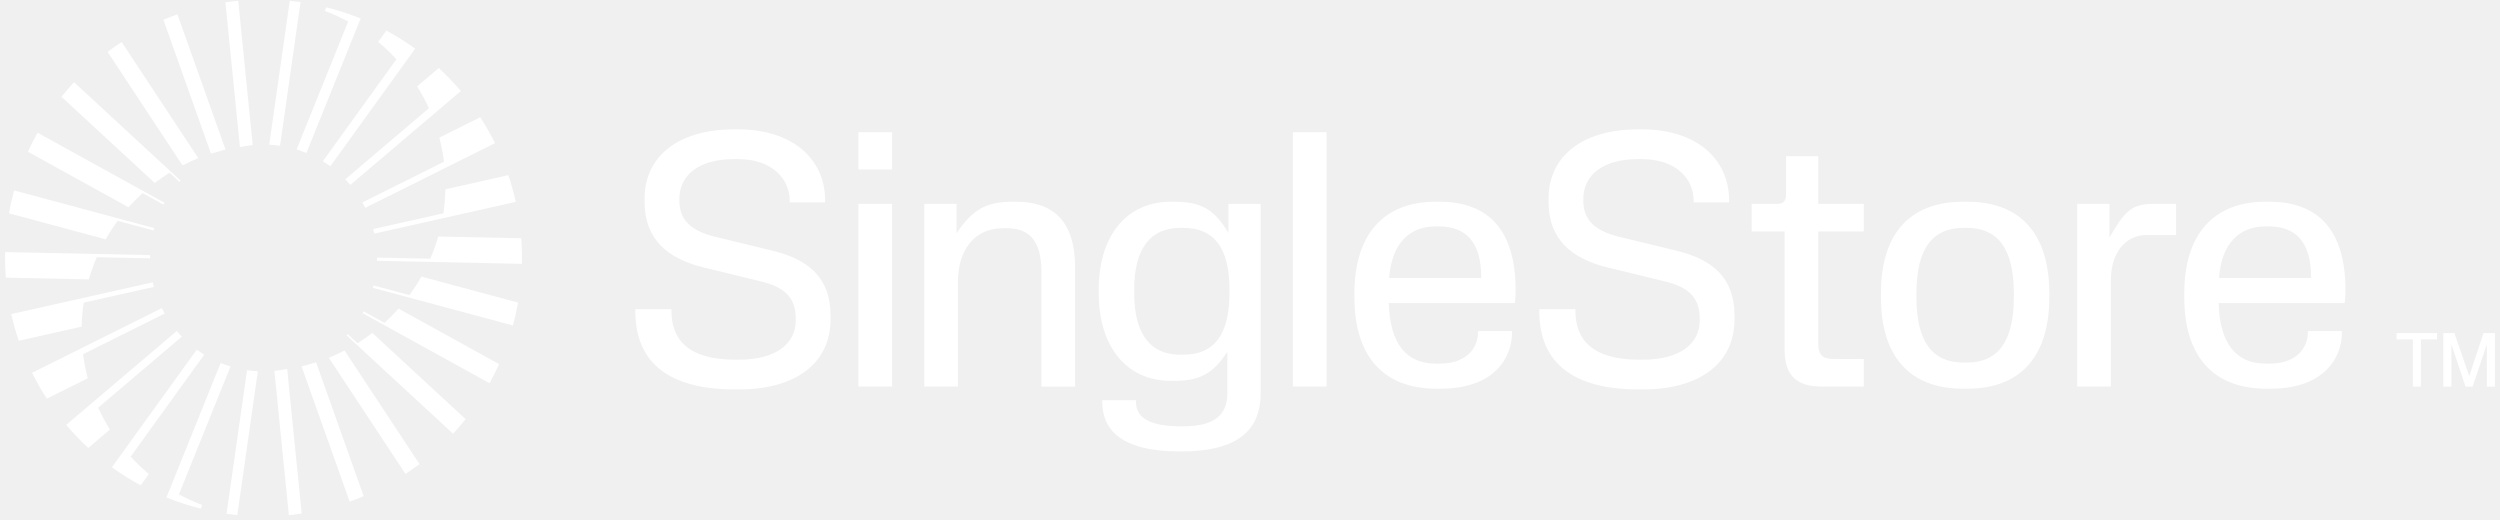
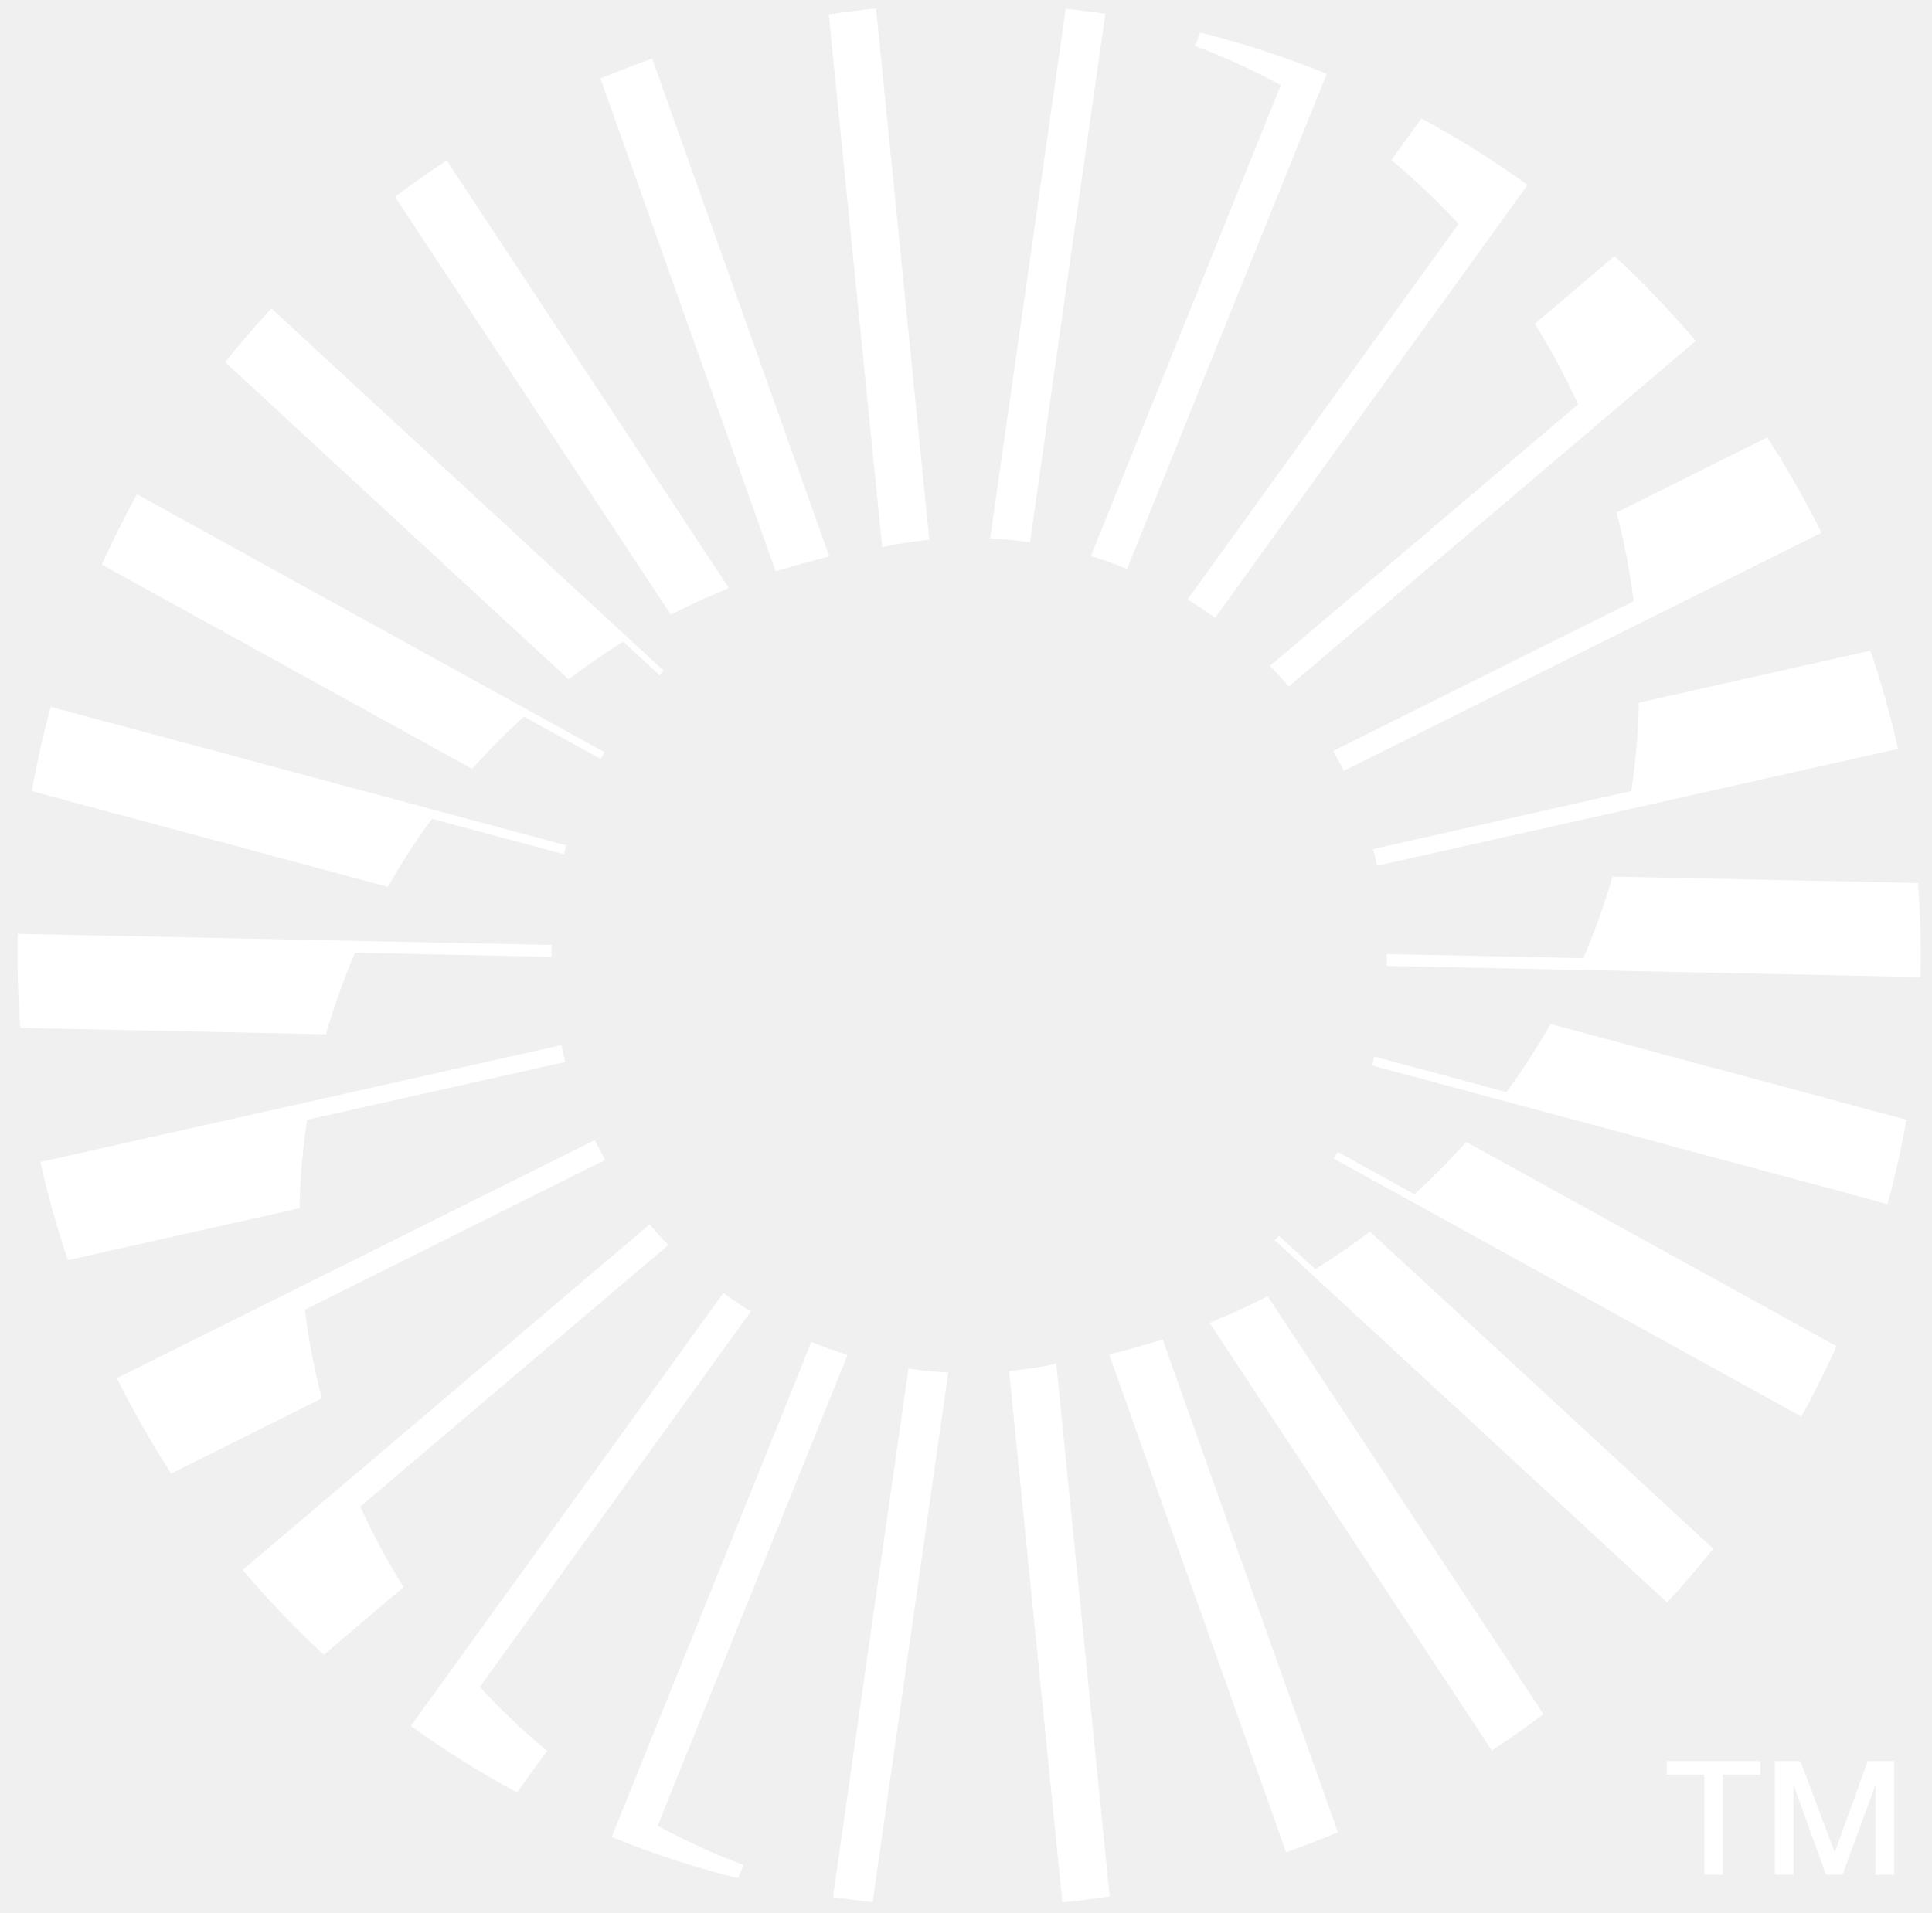
- <svg xmlns="http://www.w3.org/2000/svg" width="486" height="101" viewBox="0 0 486 101" fill="none">
-   <path d="M123.495 60.455V60.108H130.528V60.455C130.528 65.818 133.591 69.925 142.925 69.925H143.621C150.795 69.925 154.695 66.861 154.695 62.265V61.918C154.695 57.601 152.188 55.721 147.801 54.675L136.658 51.958C129.901 50.288 125.308 46.595 125.308 39.285V38.588C125.308 30.511 131.715 25.148 142.718 25.148H143.415C154.208 25.148 160.408 30.998 160.408 39.005V39.351H153.515V39.005C153.515 34.895 150.241 30.928 143.418 30.928H142.721C135.758 30.928 132.068 34.131 132.068 38.658V39.005C132.068 42.695 134.228 44.855 139.031 46.038L150.245 48.755C157.068 50.425 161.458 53.908 161.458 61.358V62.055C161.458 70.411 154.981 75.705 143.561 75.705H142.865C128.728 75.705 123.505 69.438 123.505 60.455H123.495Z" fill="white" />
-   <path d="M166.875 25.705H173.421V32.948H166.875V25.705ZM166.875 39.631H173.421V75.148H166.875V39.631Z" fill="white" />
-   <path d="M179.681 39.635H185.948V45.345C189.081 40.678 191.798 39.218 196.811 39.218H197.508C204.821 39.218 208.998 43.048 208.998 52.031V75.151H202.451V52.935C202.451 46.808 200.155 44.368 195.695 44.368H194.998C189.428 44.368 186.225 48.615 186.225 54.745V75.148H179.678V39.631L179.681 39.635Z" fill="white" />
-   <path d="M214.285 77.798H220.831V78.145C220.831 81.418 223.895 82.881 229.675 82.881H229.955C235.248 82.881 238.591 81.278 238.591 76.475V68.398C235.875 72.508 233.368 74.038 228.355 74.038H227.658C218.885 74.038 213.591 67.281 213.591 56.978V56.281C213.591 45.975 218.885 39.221 227.588 39.221H228.285C233.508 39.221 236.085 40.685 238.801 45.281V39.641H245.068V76.481C245.068 84.558 239.288 87.761 229.678 87.761H229.398C217.838 87.761 214.285 83.445 214.285 78.151V77.798ZM229.398 68.951H230.095C236.015 68.951 239.008 65.051 239.008 56.975V56.278C239.008 48.201 236.015 44.301 230.095 44.301H229.398C223.688 44.301 220.485 48.271 220.485 56.278V56.975C220.485 64.981 223.688 68.951 229.398 68.951Z" fill="white" />
-   <path d="M251.328 25.705H257.875V75.148H251.328V25.705Z" fill="white" />
-   <path d="M263.298 57.738V57.041C263.298 45.621 268.938 39.215 279.105 39.215H279.801C289.411 39.215 294.635 44.785 294.635 56.415C294.635 57.528 294.565 58.365 294.495 58.921H269.981C270.191 66.791 273.395 70.691 279.105 70.691H279.801C285.998 70.691 287.321 66.721 287.321 64.701V64.355H293.938V64.701C293.938 69.088 290.945 75.565 280.011 75.565H279.315C268.798 75.565 263.298 69.158 263.298 57.738ZM287.951 54.048V53.908C287.951 46.945 284.888 44.018 279.735 44.018H279.038C274.095 44.018 270.541 47.221 270.055 54.045H287.951V54.048Z" fill="white" />
-   <path d="M299.228 60.455V60.108H306.261V60.455C306.261 65.818 309.325 69.925 318.658 69.925H319.355C326.528 69.925 330.428 66.861 330.428 62.265V61.918C330.428 57.601 327.921 55.721 323.535 54.675L312.391 51.958C305.635 50.288 301.041 46.595 301.041 39.285V38.588C301.041 30.511 307.448 25.148 318.451 25.148H319.148C329.941 25.148 336.141 30.998 336.141 39.005V39.351H329.248V39.005C329.248 34.895 325.975 30.928 319.151 30.928H318.455C311.491 30.928 307.798 34.131 307.798 38.658V39.005C307.798 42.695 309.958 44.855 314.761 46.038L325.975 48.755C332.798 50.425 337.188 53.908 337.188 61.358V62.055C337.188 70.411 330.711 75.705 319.291 75.705H318.595C304.458 75.705 299.235 69.438 299.235 60.455H299.228Z" fill="white" />
-   <path d="M346.928 67.975V44.995H340.521V39.631H345.605C346.648 39.631 347.208 39.005 347.208 37.958V30.368H353.475V39.631H362.318V44.995H353.475V66.791C353.475 69.088 354.381 69.785 356.468 69.785H362.318V75.148H354.171C349.018 75.148 346.928 72.781 346.928 67.975Z" fill="white" />
-   <path d="M365.655 57.738V57.041C365.655 45.621 371.085 39.215 381.671 39.215H382.368C392.955 39.215 398.385 45.621 398.385 57.041V57.738C398.385 69.158 392.951 75.565 382.368 75.565H381.671C371.085 75.565 365.655 69.158 365.655 57.738ZM381.671 70.481H382.368C388.218 70.481 391.491 66.651 391.491 57.738V57.041C391.491 48.128 388.218 44.298 382.368 44.298H381.671C375.821 44.298 372.548 48.128 372.548 57.041V57.738C372.548 66.651 375.821 70.481 381.671 70.481Z" fill="white" />
-   <path d="M403.811 39.635H410.078V46.181C412.935 41.238 414.258 39.635 418.575 39.635H423.031V45.691H417.321C413.145 45.691 410.358 49.175 410.358 54.465V75.148H403.811V39.631V39.635Z" fill="white" />
-   <path d="M424.621 57.738V57.041C424.621 45.621 430.261 39.215 440.428 39.215H441.124C450.734 39.215 455.958 44.785 455.958 56.415C455.958 57.528 455.888 58.365 455.818 58.921H431.304C431.514 66.791 434.718 70.691 440.428 70.691H441.124C447.321 70.691 448.644 66.721 448.644 64.701V64.355H455.261V64.701C455.261 69.088 452.268 75.565 441.335 75.565H440.638C430.121 75.565 424.621 69.158 424.621 57.738ZM449.274 54.048V53.908C449.274 46.945 446.211 44.018 441.058 44.018H440.361C435.418 44.018 431.864 47.221 431.378 54.045H449.274V54.048Z" fill="white" />
-   <path d="M85.194 45.985C84.987 46.705 84.757 47.418 84.507 48.118C84.244 48.855 83.961 49.578 83.651 50.292L73.281 50.075C73.281 50.285 73.281 50.492 73.274 50.702L101.461 51.292C101.497 49.628 101.454 47.968 101.324 46.322L85.191 45.985H85.194Z" fill="white" />
-   <path d="M63.434 1.415L63.151 2.118C64.714 2.705 66.228 3.402 67.684 4.192L57.654 29.055C58.264 29.242 58.874 29.458 59.477 29.702C59.508 29.715 59.538 29.725 59.564 29.738L70.108 3.598C70.078 3.585 70.047 3.575 70.021 3.562C67.847 2.685 65.647 1.972 63.434 1.415Z" fill="white" />
-   <path d="M73.517 8.145C74.774 9.188 75.961 10.315 77.067 11.518L62.757 31.352C63.257 31.658 63.744 31.982 64.211 32.322L80.707 9.462C78.937 8.182 77.067 7.005 75.104 5.948L73.517 8.148V8.145Z" fill="white" />
-   <path d="M81.091 16.792C81.944 18.152 82.707 19.572 83.377 21.045L67.117 34.855C67.457 35.208 67.784 35.572 68.101 35.948L89.587 17.698C88.257 16.125 86.827 14.628 85.301 13.218L81.094 16.792H81.091Z" fill="white" />
-   <path d="M93.364 22.792L85.407 26.758C85.807 28.282 86.111 29.845 86.311 31.442L70.451 39.348C70.644 39.695 70.831 40.045 71.004 40.398L96.227 27.825C95.371 26.095 94.414 24.415 93.361 22.792H93.364Z" fill="white" />
-   <path d="M86.587 36.802C86.554 38.382 86.417 39.942 86.184 41.468L72.551 44.528C72.627 44.822 72.701 45.115 72.764 45.412L100.267 39.238C99.874 37.485 99.391 35.755 98.814 34.055L86.587 36.798V36.802Z" fill="white" />
-   <path d="M100.717 58.825L81.921 53.772C81.214 55.015 80.437 56.218 79.594 57.365L72.621 55.492C72.581 55.648 72.541 55.802 72.497 55.958L99.717 63.275C100.121 61.795 100.451 60.312 100.714 58.822L100.717 58.825Z" fill="white" />
-   <path d="M77.471 59.995C76.611 60.965 75.697 61.888 74.737 62.758L70.684 60.522C70.621 60.642 70.554 60.762 70.487 60.882L95.167 74.498C95.831 73.295 96.451 72.058 97.024 70.785L77.467 59.995H77.471Z" fill="white" />
-   <path d="M72.384 64.725C71.457 65.435 70.494 66.098 69.501 66.718L67.584 64.948C67.514 65.028 67.441 65.105 67.367 65.185L88.074 84.315C88.921 83.405 89.734 82.458 90.514 81.478L72.384 64.728V64.725Z" fill="white" />
-   <path d="M81.547 90.212L66.987 68.145C66.411 68.442 65.827 68.722 65.234 68.988C65.234 68.988 64.164 69.448 63.921 69.548L78.824 92.132C79.754 91.522 80.661 90.882 81.551 90.212H81.547Z" fill="white" />
-   <path d="M61.447 70.435C61.201 70.512 59.637 70.965 59.174 71.078C59.174 71.078 58.737 71.185 58.617 71.212L67.967 97.508C68.887 97.182 69.797 96.832 70.697 96.452L61.447 70.432V70.435Z" fill="white" />
-   <path d="M55.828 71.712C55.008 71.888 54.178 72.015 53.337 72.098L56.151 100.148C56.987 100.065 57.821 99.962 58.648 99.838L55.828 71.715V71.712Z" fill="white" />
-   <path d="M50.124 72.172C49.424 72.135 48.724 72.068 48.024 71.965L44.041 99.875C44.737 99.975 45.437 100.062 46.134 100.135L50.124 72.175V72.172Z" fill="white" />
-   <path d="M17.267 54.312C17.474 53.592 17.704 52.878 17.954 52.178C18.218 51.442 18.501 50.718 18.811 50.005L29.181 50.222C29.181 50.012 29.181 49.805 29.188 49.595L1.001 49.005C0.964 50.669 1.007 52.328 1.137 53.975L17.271 54.312H17.267Z" fill="white" />
-   <path d="M39.031 98.882L39.314 98.178C37.751 97.592 36.237 96.895 34.781 96.105L44.811 71.242C44.201 71.055 43.591 70.838 42.987 70.595C42.957 70.582 42.927 70.572 42.901 70.558L32.357 96.698C32.387 96.712 32.417 96.722 32.444 96.735C34.617 97.612 36.817 98.325 39.031 98.882Z" fill="white" />
-   <path d="M28.944 92.152C27.688 91.108 26.501 89.982 25.394 88.778L39.704 68.945C39.204 68.638 38.718 68.315 38.251 67.975L21.754 90.835C23.524 92.115 25.394 93.292 27.358 94.348L28.944 92.148V92.152Z" fill="white" />
-   <path d="M21.371 83.505C20.517 82.145 19.754 80.725 19.084 79.252L35.344 65.442C35.004 65.088 34.678 64.725 34.361 64.348L12.874 82.598C14.204 84.172 15.634 85.668 17.161 87.078L21.367 83.505H21.371Z" fill="white" />
-   <path d="M9.101 77.505L17.058 73.538C16.657 72.015 16.354 70.452 16.154 68.855L32.014 60.948C31.821 60.602 31.634 60.252 31.461 59.898L6.234 72.472C7.091 74.202 8.047 75.882 9.101 77.505Z" fill="white" />
-   <path d="M15.874 63.495C15.907 61.915 16.044 60.355 16.277 58.828L29.911 55.769C29.834 55.475 29.761 55.182 29.697 54.885L2.194 61.055C2.587 62.808 3.071 64.538 3.647 66.239L15.877 63.495H15.874Z" fill="white" />
-   <path d="M1.744 41.472L20.541 46.525C21.247 45.282 22.024 44.078 22.867 42.932L29.841 44.805C29.881 44.648 29.921 44.495 29.964 44.338L2.741 37.018C2.337 38.498 2.007 39.982 1.744 41.472Z" fill="white" />
-   <path d="M24.991 40.302C25.851 39.332 26.764 38.408 27.724 37.538L31.777 39.775C31.841 39.655 31.907 39.535 31.974 39.415L7.294 25.795C6.631 26.998 6.011 28.235 5.438 29.508L24.994 40.298L24.991 40.302Z" fill="white" />
-   <path d="M30.081 35.572C31.008 34.862 31.971 34.198 32.964 33.578L34.881 35.348C34.951 35.268 35.024 35.192 35.097 35.112L14.391 15.982C13.544 16.892 12.731 17.838 11.951 18.818L30.081 35.568V35.572Z" fill="white" />
-   <path d="M20.918 10.085L35.477 32.152C36.054 31.855 36.638 31.575 37.231 31.308C37.231 31.308 38.301 30.848 38.544 30.748L23.644 8.165C22.714 8.775 21.808 9.415 20.918 10.085Z" fill="white" />
-   <path d="M41.014 29.862C41.261 29.785 42.824 29.332 43.288 29.218C43.288 29.218 43.724 29.112 43.844 29.085L34.494 2.788C33.574 3.115 32.664 3.465 31.764 3.845L41.014 29.865V29.862Z" fill="white" />
-   <path d="M46.634 28.585C47.454 28.408 48.284 28.282 49.124 28.198L46.314 0.148C45.477 0.232 44.644 0.335 43.818 0.458L46.638 28.582L46.634 28.585Z" fill="white" />
-   <path d="M52.341 28.125C53.041 28.162 53.741 28.228 54.441 28.332L58.421 0.422C57.724 0.322 57.024 0.235 56.328 0.162L52.337 28.122L52.341 28.125Z" fill="white" />
-   <path d="M469.061 75.17V65.98H465.903V64.744H473.768V65.98H470.61V75.17H469.061Z" fill="white" />
-   <path d="M474.987 75.17V64.744H477.132L480.022 73.114L482.792 64.744H485.012V75.17H483.448V66.918L480.677 75.17H479.292L476.551 66.918V75.17H474.987Z" fill="white" />
+ <svg xmlns="http://www.w3.org/2000/svg" width="102" height="101" viewBox="0 0 102 101" fill="none">
+   <path d="M85.132 46.292C84.925 47.012 84.695 47.725 84.445 48.425C84.182 49.162 83.898 49.885 83.588 50.598L73.218 50.382C73.218 50.592 73.218 50.798 73.212 51.008L101.398 51.598C101.435 49.935 101.392 48.275 101.262 46.628L85.128 46.292H85.132Z" fill="white" />
+   <path d="M63.372 1.722L63.088 2.425C64.652 3.012 66.165 3.708 67.622 4.498L57.592 29.362C58.202 29.548 58.812 29.765 59.415 30.008C59.445 30.022 59.475 30.032 59.502 30.045L70.045 3.905C70.015 3.892 69.985 3.882 69.958 3.868C67.785 2.992 65.585 2.278 63.372 1.722Z" fill="white" />
+   <path d="M73.455 8.452C74.712 9.495 75.898 10.622 77.005 11.825L62.695 31.658C63.195 31.965 63.682 32.288 64.148 32.628L80.645 9.768C78.875 8.488 77.005 7.312 75.042 6.255L73.455 8.455V8.452Z" fill="white" />
+   <path d="M81.028 17.098C81.882 18.458 82.645 19.878 83.315 21.352L67.055 35.162C67.395 35.515 67.722 35.878 68.038 36.255L89.525 18.005C88.195 16.432 86.765 14.935 85.238 13.525L81.032 17.098H81.028Z" fill="white" />
+   <path d="M93.302 23.098L85.345 27.065C85.745 28.588 86.048 30.152 86.248 31.748L70.388 39.655C70.582 40.002 70.768 40.352 70.942 40.705L96.165 28.132C95.308 26.402 94.352 24.722 93.298 23.098H93.302Z" fill="white" />
+   <path d="M86.525 37.108C86.492 38.688 86.355 40.248 86.122 41.775L72.488 44.835C72.565 45.128 72.638 45.422 72.702 45.718L100.205 39.545C99.812 37.792 99.328 36.062 98.752 34.362L86.525 37.105V37.108Z" fill="white" />
+   <path d="M100.655 59.132L81.858 54.078C81.152 55.322 80.375 56.525 79.532 57.672L72.558 55.798C72.518 55.955 72.478 56.108 72.435 56.265L99.655 63.582C100.058 62.102 100.388 60.618 100.652 59.128L100.655 59.132Z" fill="white" />
+   <path d="M77.408 60.302C76.548 61.272 75.635 62.195 74.675 63.065L70.622 60.828C70.558 60.948 70.492 61.068 70.425 61.188L95.105 74.805C95.768 73.602 96.388 72.365 96.962 71.092L77.405 60.302H77.408Z" fill="white" />
+   <path d="M72.322 65.032C71.395 65.742 70.432 66.405 69.438 67.025L67.522 65.255C67.452 65.335 67.378 65.412 67.305 65.492L88.012 84.622C88.858 83.712 89.672 82.765 90.452 81.785L72.322 65.035V65.032Z" fill="white" />
+   <path d="M81.485 90.518L66.925 68.452C66.348 68.748 65.765 69.028 65.172 69.295C65.172 69.295 64.102 69.755 63.858 69.855L78.762 92.438C79.692 91.828 80.598 91.188 81.488 90.518H81.485Z" fill="white" />
+   <path d="M61.385 70.742C61.138 70.818 59.575 71.272 59.112 71.385C59.112 71.385 58.675 71.492 58.555 71.518L67.905 97.815C68.825 97.488 69.735 97.138 70.635 96.758L61.385 70.738V70.742Z" fill="white" />
+   <path d="M55.765 72.018C54.945 72.195 54.115 72.322 53.275 72.405L56.088 100.455C56.925 100.372 57.758 100.268 58.585 100.145L55.765 72.022V72.018Z" fill="white" />
+   <path d="M50.062 72.478C49.362 72.442 48.662 72.375 47.962 72.272L43.978 100.182C44.675 100.282 45.375 100.368 46.072 100.442L50.062 72.482V72.478Z" fill="white" />
+   <path d="M17.205 54.618C17.412 53.898 17.642 53.185 17.892 52.485C18.155 51.748 18.438 51.025 18.748 50.312L29.118 50.528C29.118 50.318 29.118 50.112 29.125 49.902L0.938 49.312C0.902 50.975 0.945 52.635 1.075 54.282L17.208 54.618H17.205Z" fill="white" />
+   <path d="M38.968 99.188L39.252 98.485C37.688 97.898 36.175 97.202 34.718 96.412L44.748 71.548C44.138 71.362 43.528 71.145 42.925 70.902C42.895 70.888 42.865 70.878 42.838 70.865L32.295 97.005C32.325 97.018 32.355 97.028 32.382 97.042C34.555 97.918 36.755 98.632 38.968 99.188Z" fill="white" />
+   <path d="M28.882 92.458C27.625 91.415 26.438 90.288 25.332 89.085L39.642 69.252C39.142 68.945 38.655 68.622 38.188 68.282L21.692 91.142C23.462 92.422 25.332 93.598 27.295 94.655L28.882 92.455V92.458Z" fill="white" />
+   <path d="M21.308 83.812C20.455 82.452 19.692 81.032 19.022 79.558L35.282 65.748C34.942 65.395 34.615 65.032 34.298 64.655L12.812 82.905C14.142 84.478 15.572 85.975 17.098 87.385L21.305 83.812H21.308Z" fill="white" />
+   <path d="M9.038 77.812L16.995 73.845C16.595 72.322 16.292 70.758 16.092 69.162L31.952 61.255C31.758 60.908 31.572 60.558 31.398 60.205L6.172 72.778C7.028 74.508 7.985 76.188 9.038 77.812Z" fill="white" />
+   <path d="M15.812 63.802C15.845 62.222 15.982 60.662 16.215 59.135L29.848 56.075C29.772 55.782 29.698 55.488 29.635 55.192L2.132 61.362C2.525 63.115 3.008 64.845 3.585 66.545L15.815 63.802H15.812Z" fill="white" />
+   <path d="M1.682 41.778L20.478 46.832C21.185 45.588 21.962 44.385 22.805 43.238L29.778 45.112C29.818 44.955 29.858 44.802 29.902 44.645L2.678 37.325C2.275 38.805 1.945 40.288 1.682 41.778Z" fill="white" />
+   <path d="M24.928 40.608C25.788 39.638 26.702 38.715 27.662 37.845L31.715 40.082C31.778 39.962 31.845 39.842 31.912 39.722L7.232 26.102C6.568 27.305 5.948 28.542 5.375 29.815L24.932 40.605L24.928 40.608Z" fill="white" />
+   <path d="M30.018 35.878C30.945 35.168 31.908 34.505 32.902 33.885L34.818 35.655C34.888 35.575 34.962 35.498 35.035 35.418L14.328 16.288C13.482 17.198 12.668 18.145 11.888 19.125L30.018 35.875V35.878Z" fill="white" />
+   <path d="M20.855 10.392L35.415 32.458C35.992 32.162 36.575 31.882 37.168 31.615C37.168 31.615 38.238 31.155 38.482 31.055L23.582 8.472C22.652 9.082 21.745 9.722 20.855 10.392Z" fill="white" />
+   <path d="M40.952 30.168C41.198 30.092 42.762 29.638 43.225 29.525C43.225 29.525 43.662 29.418 43.782 29.392L34.432 3.095C33.512 3.422 32.602 3.772 31.702 4.152L40.952 30.172V30.168Z" fill="white" />
+   <path d="M46.572 28.892C47.392 28.715 48.222 28.588 49.062 28.505L46.252 0.455C45.415 0.538 44.582 0.642 43.755 0.765L46.575 28.888L46.572 28.892Z" fill="white" />
+   <path d="M52.278 28.432C52.978 28.468 53.678 28.535 54.378 28.638L58.358 0.728C57.662 0.628 56.962 0.542 56.265 0.468L52.275 28.428L52.278 28.432Z" fill="white" />
+   <path d="M89.983 99V93.711H88V93H92.939V93.711H90.956V99H89.983Z" fill="white" />
+   <path d="M93.705 99V93H95.052L96.866 97.817L98.606 93H100V99H99.018V94.251L97.278 99H96.408L94.687 94.251V99H93.705Z" fill="white" />
</svg>
